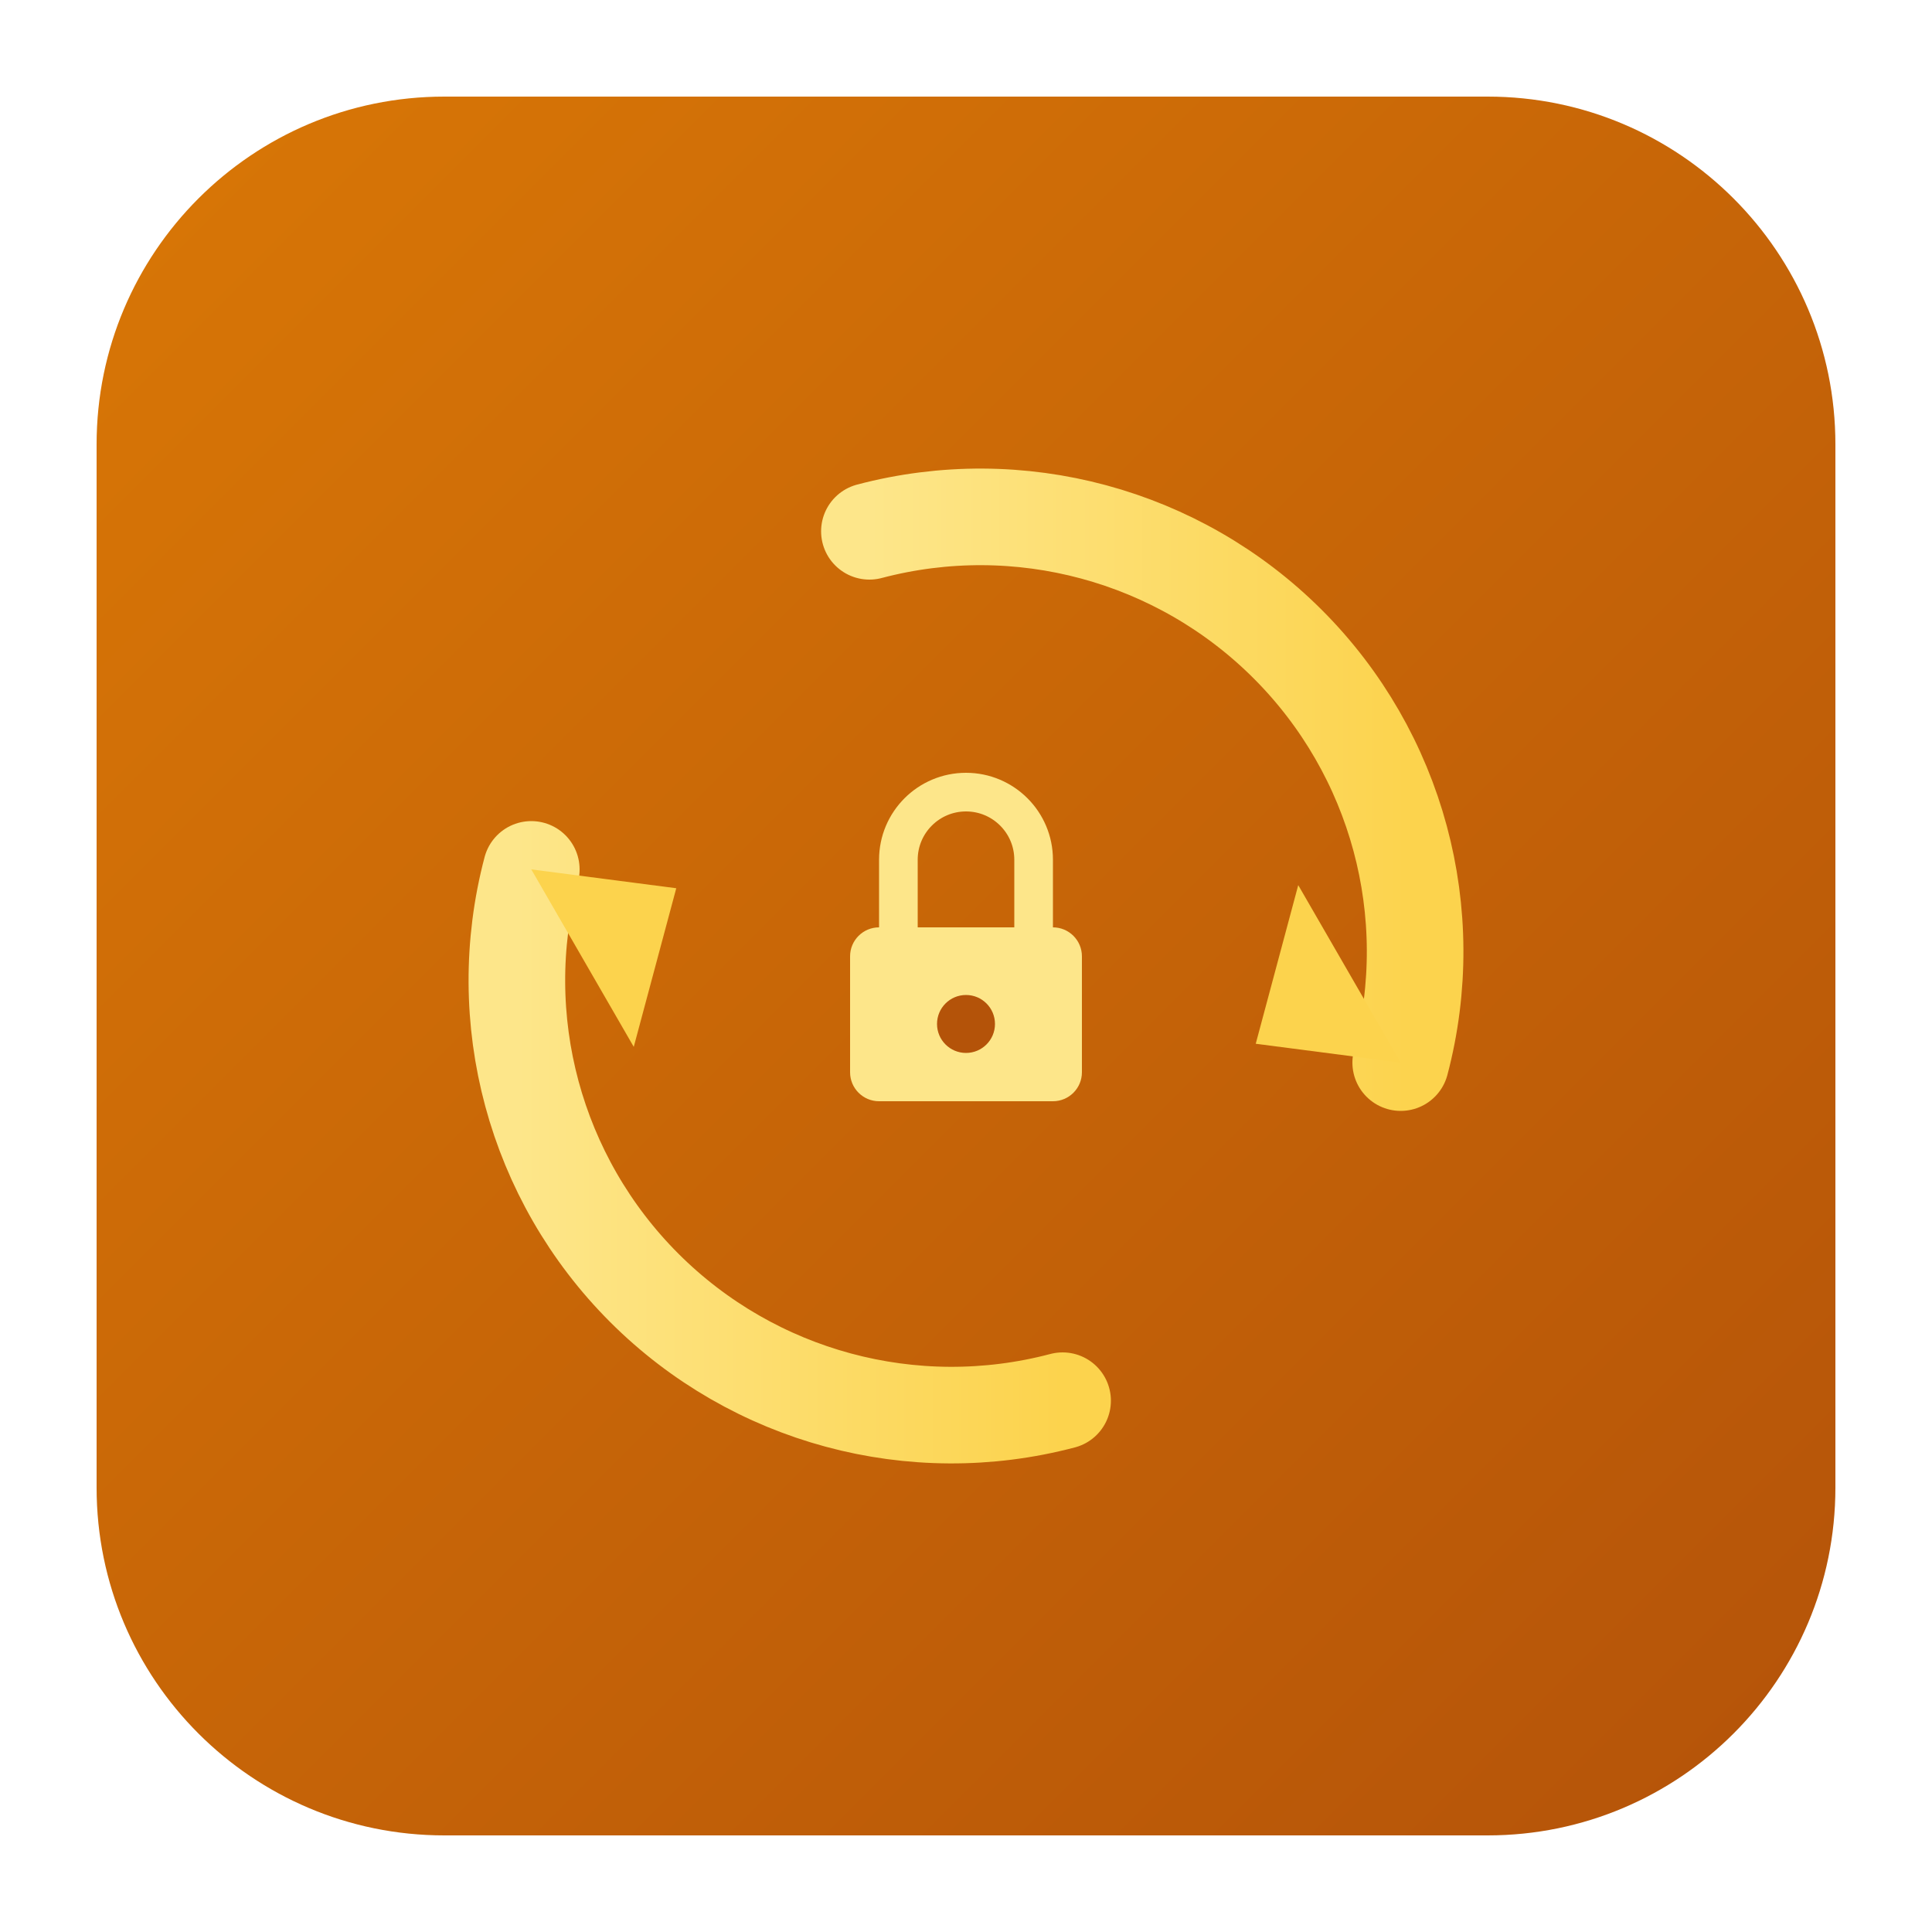
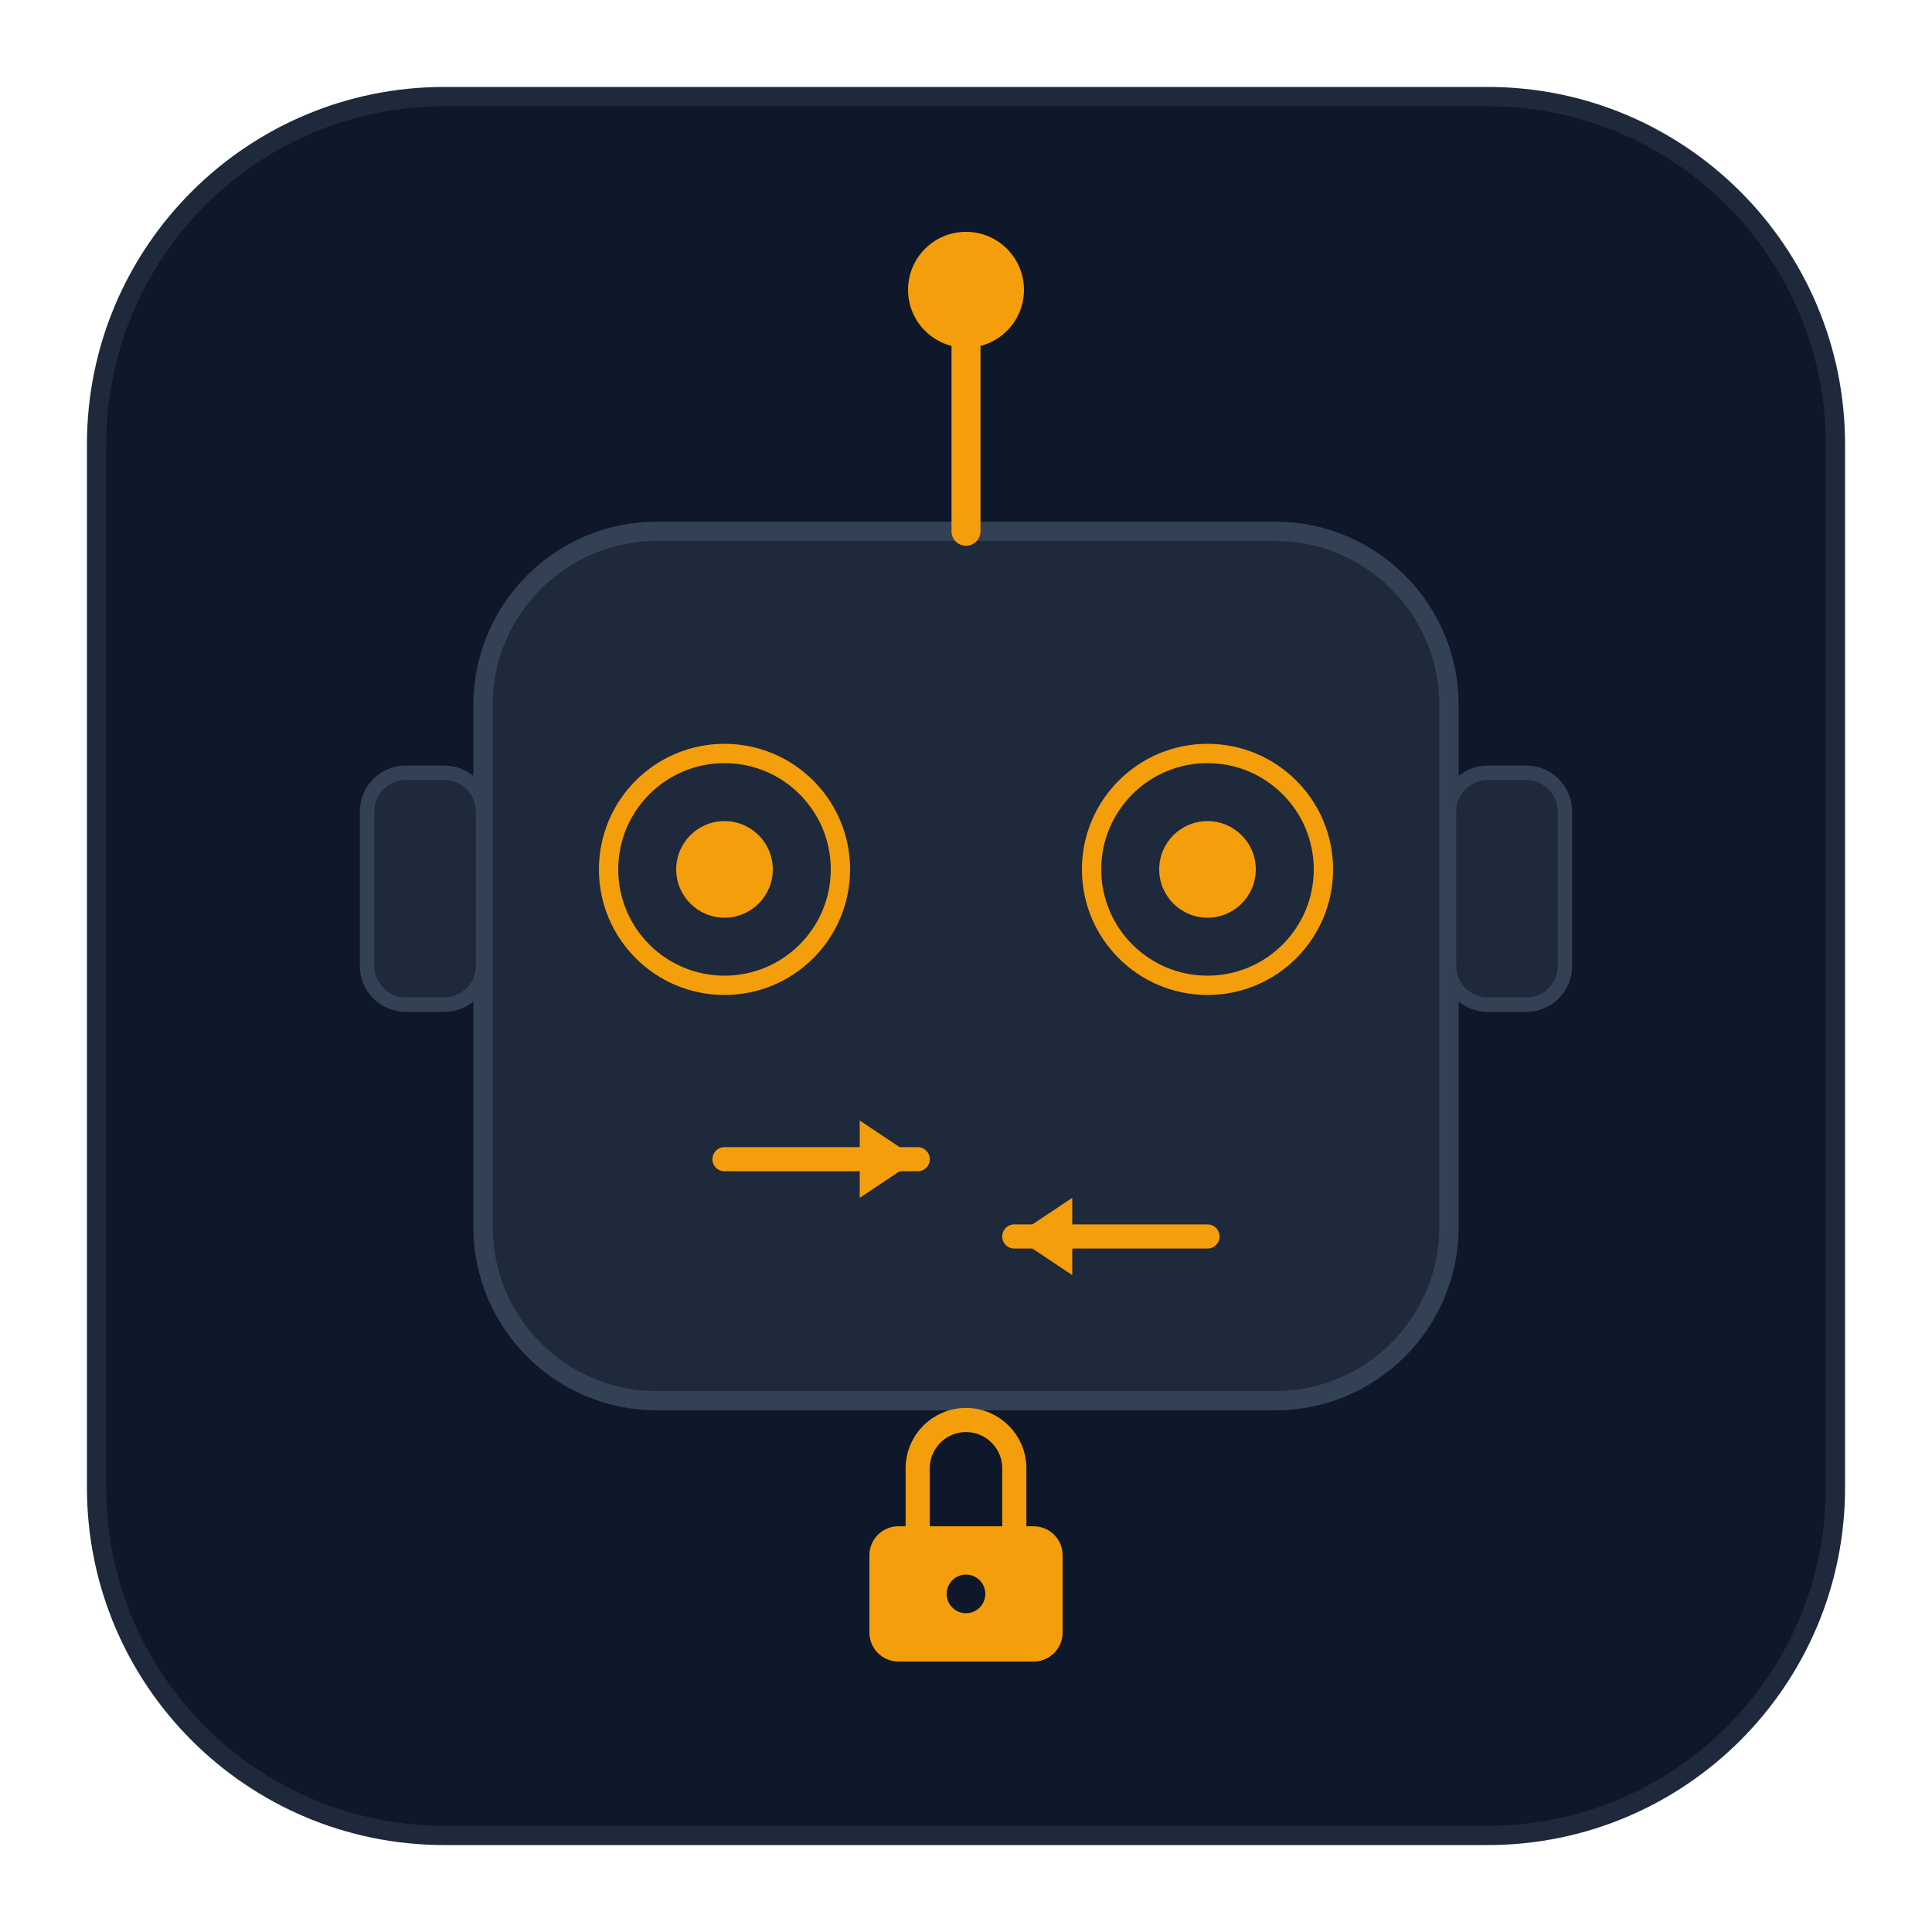
<svg xmlns="http://www.w3.org/2000/svg" viewBox="0 0 200 200" width="200" height="200">
-   <defs>
-     <linearGradient id="bg" x1="0%" y1="0%" x2="100%" y2="100%">
-       <stop offset="0%" stop-color="#D97706" />
-       <stop offset="100%" stop-color="#B45309" />
-     </linearGradient>
-     <linearGradient id="arrow" x1="0%" y1="0%" x2="100%" y2="0%">
-       <stop offset="0%" stop-color="#FDE68A" />
-       <stop offset="100%" stop-color="#FCD34D" />
-     </linearGradient>
-   </defs>
-   <rect x="10" y="10" width="180" height="180" rx="36" fill="url(#bg)" />
-   <g transform="translate(100,100)" fill="none" stroke="url(#arrow)" stroke-width="10" stroke-linecap="round">
-     <path d="M -10,-45 A 45,45 0 0,1 45,10" />
-     <polygon fill="#FCD34D" stroke="none" points="45,10 30,-5 30,12" transform="rotate(15,45,10)" />
-     <path d="M 10,45 A 45,45 0 0,1 -45,-10" />
-     <polygon fill="#FCD34D" stroke="none" points="-45,-10 -30,5 -30,-12" transform="rotate(15,-45,-10)" />
-   </g>
-   <g transform="translate(100,100)">
-     <rect x="-12" y="-4" width="24" height="18" rx="3" fill="#FDE68A" />
-     <path d="M -7,-4 L -7,-11 A 7,7 0 0,1 7,-11 L 7,-4" fill="none" stroke="#FDE68A" stroke-width="4" stroke-linecap="round" />
-     <circle cx="0" cy="6" r="3" fill="#B45309" />
-   </g>
+   <rect x="10" y="10" width="180" height="180" rx="36" fill="#0F172A" />
+   <rect x="10" y="10" width="180" height="180" rx="36" fill="none" stroke="#1E293B" stroke-width="2" />
+   <rect x="50" y="55" width="100" height="90" rx="18" fill="#1E293B" stroke="#334155" stroke-width="2" />
+   <line x1="100" y1="55" x2="100" y2="35" stroke="#F59E0B" stroke-width="3" stroke-linecap="round" />
+   <circle cx="100" cy="30" r="6" fill="#F59E0B" />
+   <circle cx="75" cy="90" r="12" fill="#1E293B" stroke="#F59E0B" stroke-width="2" />
+   <circle cx="125" cy="90" r="12" fill="#1E293B" stroke="#F59E0B" stroke-width="2" />
+   <circle cx="75" cy="90" r="5" fill="#F59E0B" />
+   <circle cx="125" cy="90" r="5" fill="#F59E0B" />
+   <path d="M 75,120 L 95,120" stroke="#F59E0B" stroke-width="2.5" stroke-linecap="round" />
+   <polygon points="95,120 89,116 89,124" fill="#F59E0B" />
+   <path d="M 125,128 L 105,128" stroke="#F59E0B" stroke-width="2.5" stroke-linecap="round" />
+   <polygon points="105,128 111,124 111,132" fill="#F59E0B" />
+   <rect x="38" y="80" width="12" height="24" rx="4" fill="#1E293B" stroke="#334155" stroke-width="1.5" />
+   <rect x="150" y="80" width="12" height="24" rx="4" fill="#1E293B" stroke="#334155" stroke-width="1.5" />
+   <rect x="90" y="158" width="20" height="14" rx="3" fill="#F59E0B" />
+   <path d="M 95,158 L 95,152 A 5,5 0 0,1 105,152 L 105,158" fill="none" stroke="#F59E0B" stroke-width="2.5" stroke-linecap="round" />
+   <circle cx="100" cy="165" r="2" fill="#0F172A" />
</svg>
